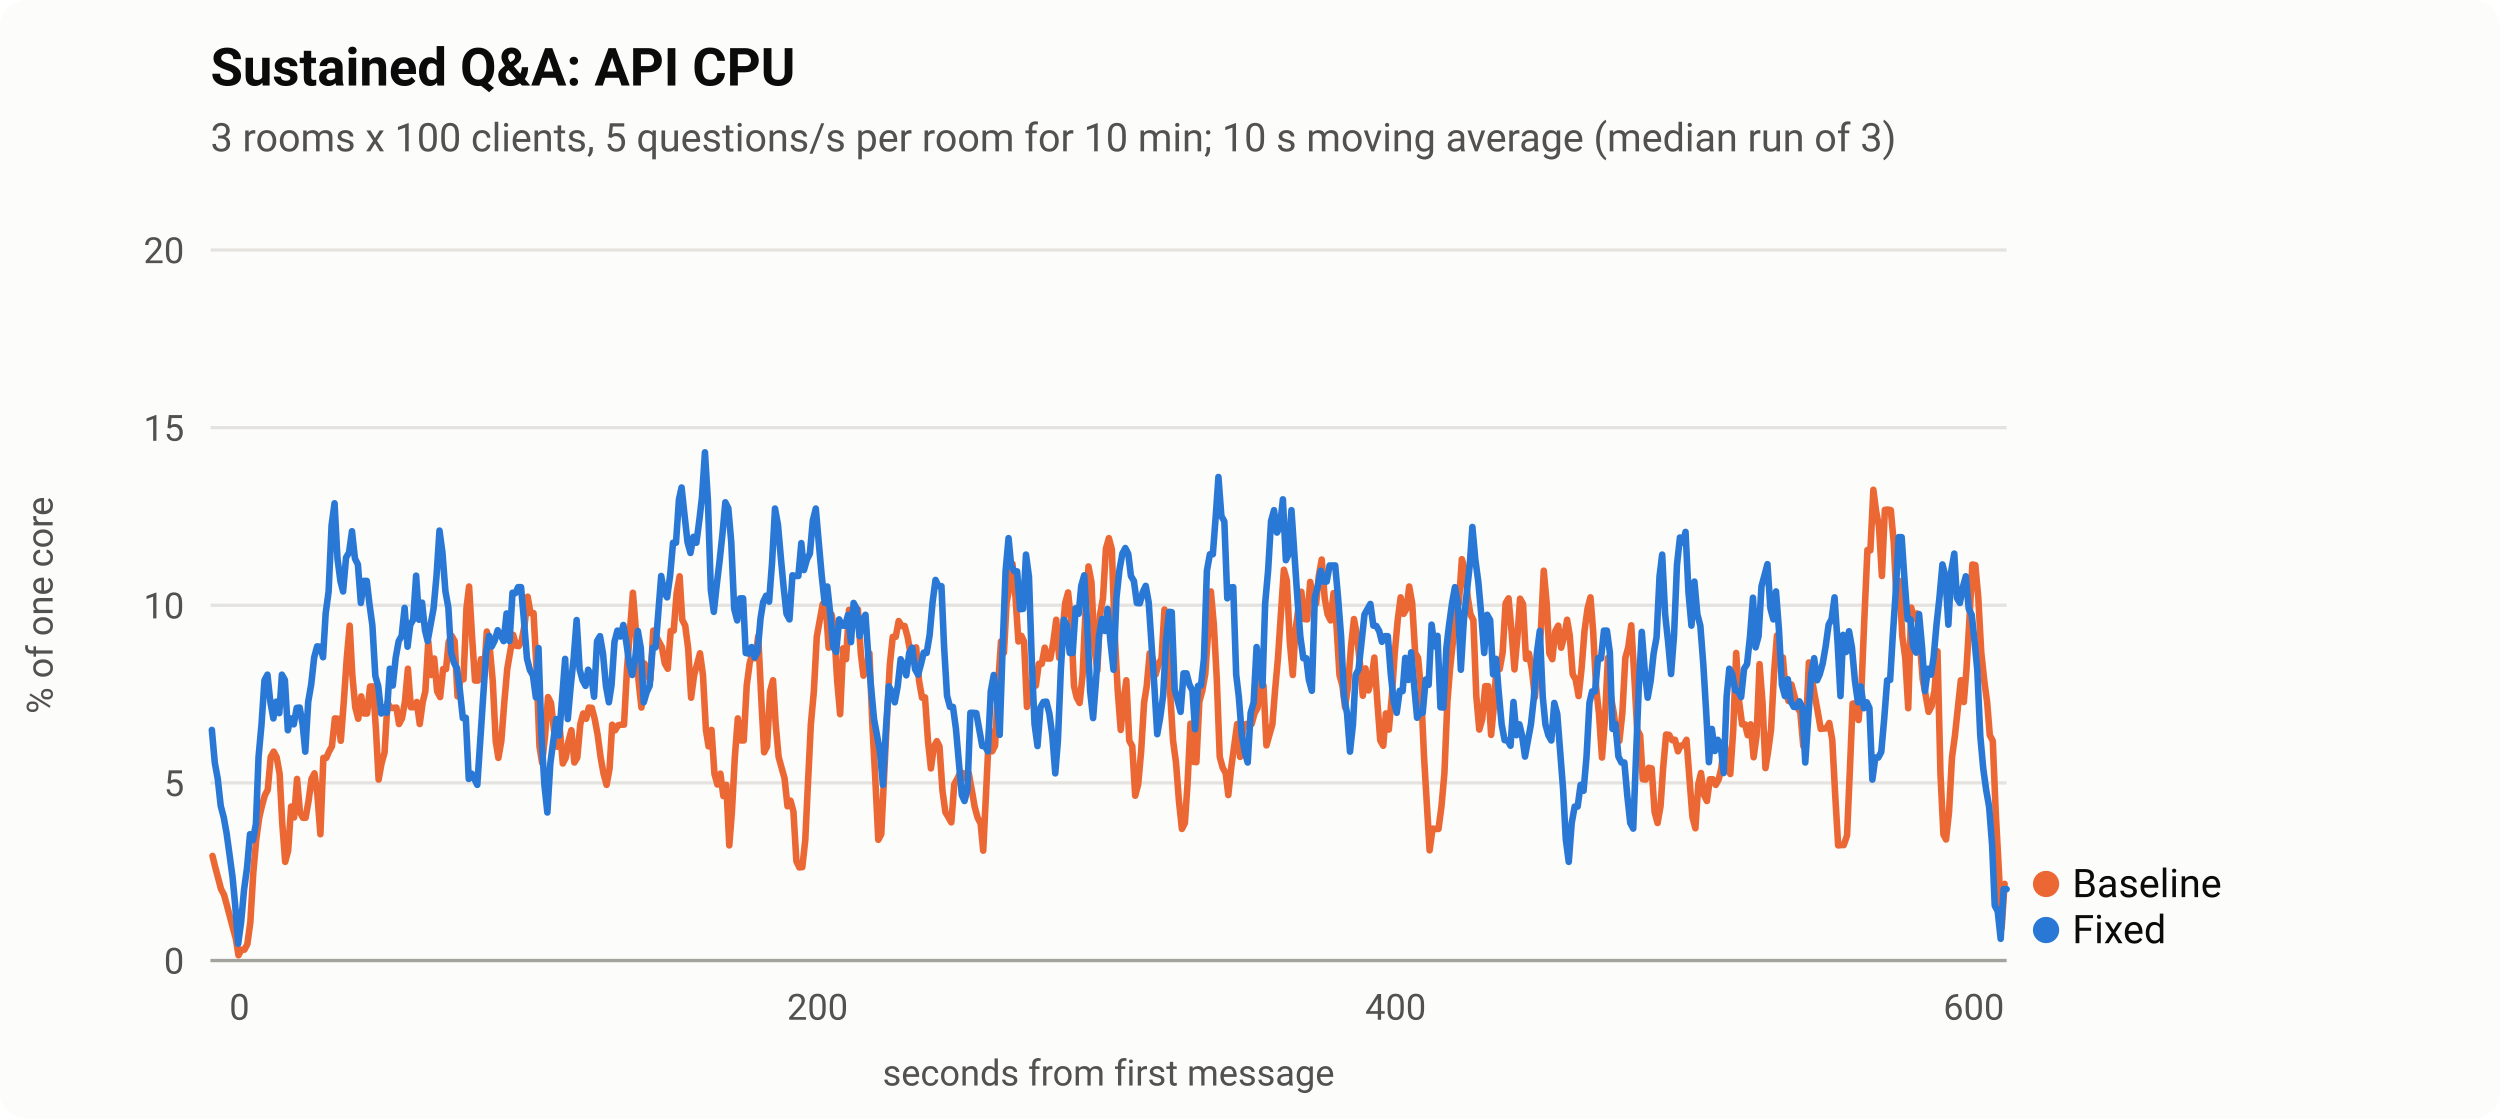
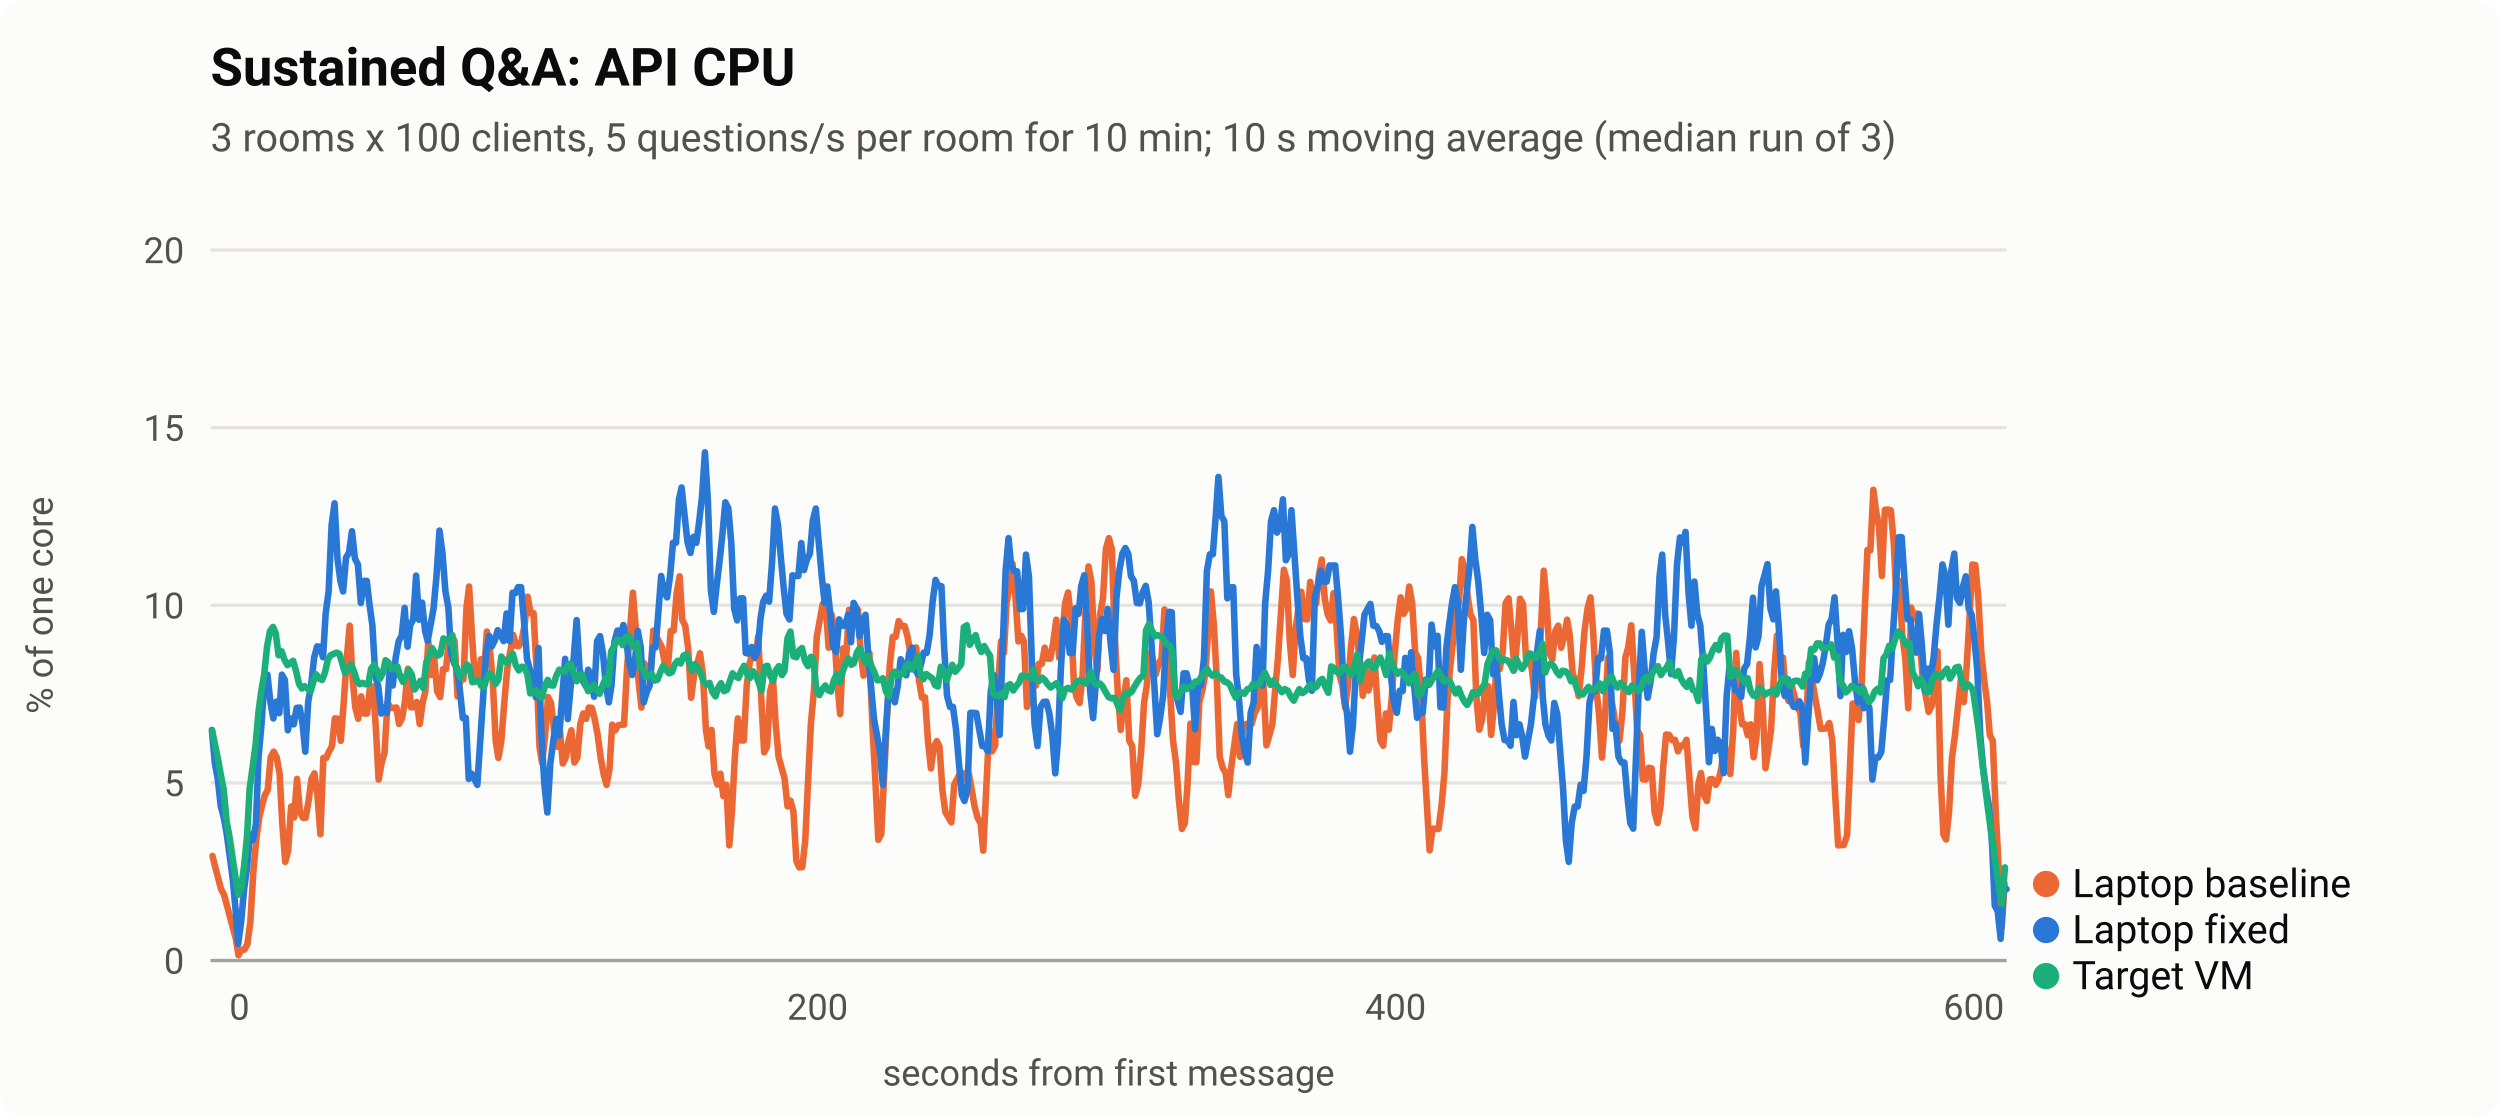
<svg xmlns="http://www.w3.org/2000/svg" viewBox="0 0 760 340" width="760" height="340" role="img" aria-label="Sustained Q&amp;A: API CPU">
  <style>
    .bg{fill:#fcfcfb}.t1{fill:#0b0b0b}.t2{fill:#52514e}.grid{stroke:#e4e3df}.axis{stroke:#a3a29c}
    .s1{fill:#2a78d6}.s2{fill:#eb6834}.s3{fill:#1baf7a}.l1{stroke:#2a78d6}.l2{stroke:#eb6834}.l3{stroke:#1baf7a}
    .thr{stroke:#52514e}
    text{font-family:-apple-system,BlinkMacSystemFont,"Segoe UI",Roboto,sans-serif}
    @media (prefers-color-scheme: dark){
      .bg{fill:#1a1a19}.t1{fill:#f0efec}.t2{fill:#c3c2b7}.grid{stroke:#33332f}.axis{stroke:#6b6a64}
      .s1{fill:#3987e5}.s2{fill:#d95926}.s3{fill:#199e70}.l1{stroke:#3987e5}.l2{stroke:#d95926}.l3{stroke:#199e70}
      .thr{stroke:#c3c2b7}
    }
  </style>
  <rect class="bg" width="760" height="340" rx="8" />
  <text class="t1" x="64" y="26" font-size="16" font-weight="600">Sustained Q&amp;A: API CPU</text>
  <text class="t2" x="64" y="46" font-size="12">3 rooms x 100 clients, 5 questions/s per room for 10 min; 10 s moving average (median run of 3)</text>
  <line class="grid" x1="64" x2="610" y1="292" y2="292" stroke-width="1" />
  <text class="t2" x="56" y="296" font-size="11" text-anchor="end">0</text>
  <line class="grid" x1="64" x2="610" y1="238" y2="238" stroke-width="1" />
  <text class="t2" x="56" y="242" font-size="11" text-anchor="end">5</text>
  <line class="grid" x1="64" x2="610" y1="184" y2="184" stroke-width="1" />
  <text class="t2" x="56" y="188" font-size="11" text-anchor="end">10</text>
  <line class="grid" x1="64" x2="610" y1="130" y2="130" stroke-width="1" />
  <text class="t2" x="56" y="134" font-size="11" text-anchor="end">15</text>
  <line class="grid" x1="64" x2="610" y1="76" y2="76" stroke-width="1" />
  <text class="t2" x="56" y="80" font-size="11" text-anchor="end">20</text>
  <text class="t2" transform="translate(16 184) rotate(-90)" font-size="11" text-anchor="middle">% of one core</text>
  <text class="t2" x="72.787" y="310" font-size="11" text-anchor="middle">0</text>
  <text class="t2" x="248.532" y="310" font-size="11" text-anchor="middle">200</text>
  <text class="t2" x="424.276" y="310" font-size="11" text-anchor="middle">400</text>
  <text class="t2" x="600.02" y="310" font-size="11" text-anchor="middle">600</text>
  <line class="axis" x1="64" x2="610" y1="292" y2="292" stroke-width="1" />
  <text class="t2" x="337" y="330" font-size="11" text-anchor="middle">seconds from first message</text>
  <path class="l2" d="M64.6,260.2L65.4,263.5L66.3,266.9L67.2,270.3L68.1,272.0L69.0,275.3L69.9,278.7L70.8,282.1L71.7,285.4L72.5,290.4L73.4,288.7L74.3,288.7L75.2,287.0L76.1,280.4L77.0,265.3L77.9,255.2L78.8,248.6L79.6,245.1L80.5,241.8L81.4,240.1L82.3,230.1L83.2,228.5L84.1,230.2L85.0,235.2L85.8,250.2L86.7,262.0L87.6,258.6L88.5,245.2L89.4,248.5L90.3,236.8L91.2,247.0L92.1,248.6L92.9,248.6L93.8,243.5L94.7,236.8L95.6,235.1L96.5,241.8L97.4,253.6L98.3,230.4L99.2,230.4L100.0,228.5L100.9,226.9L101.8,218.4L102.7,218.5L103.6,225.2L104.5,213.5L105.4,200.3L106.3,190.2L107.1,205.1L108.0,215.0L108.9,218.5L109.8,211.7L110.7,216.9L111.6,216.9L112.5,208.7L113.4,208.7L114.3,222.0L115.1,237.0L116.0,232.0L116.9,228.8L117.8,213.6L118.7,215.2L119.6,215.2L120.5,215.1L121.3,220.1L122.2,218.4L123.1,213.3L124.0,203.3L124.9,215.0L125.8,215.0L126.7,213.4L127.6,220.1L128.5,213.5L129.3,210.2L130.2,195.1L131.1,205.2L132.0,200.2L132.9,210.2L133.8,211.9L134.7,203.4L135.6,203.4L136.4,195.1L137.3,193.3L138.2,194.9L139.1,211.7L140.0,206.5L140.9,206.5L141.8,185.0L142.6,178.3L143.5,193.4L144.4,206.9L145.3,206.9L146.2,200.4L147.1,205.4L148.0,192.0L148.9,197.1L149.8,207.1L150.7,225.3L151.5,230.4L152.4,225.3L153.3,213.6L154.2,203.4L155.1,198.1L156.0,193.0L156.9,196.3L157.7,196.4L158.6,194.7L159.5,189.8L160.4,181.4L161.3,186.4L162.2,186.4L163.1,203.3L164.0,226.9L164.8,231.9L165.7,223.7L166.6,211.9L167.5,213.7L168.4,221.9L169.3,227.0L170.2,221.9L171.1,232.1L172.0,230.3L172.8,225.4L173.7,222.0L174.6,231.8L175.5,230.3L176.4,220.2L177.3,216.9L178.2,218.5L179.0,215.1L179.9,215.2L180.8,218.6L181.7,223.5L182.6,230.3L183.5,235.3L184.4,238.6L185.3,233.7L186.1,220.3L187.0,222.0L187.9,220.5L188.8,220.3L189.7,220.3L190.6,203.5L191.5,191.8L192.4,180.2L193.2,190.1L194.1,206.8L195.0,215.1L195.9,201.7L196.8,203.2L197.7,206.7L198.6,191.7L199.4,193.3L200.3,195.0L201.2,196.7L202.1,201.7L203.0,203.3L203.9,191.8L204.8,191.7L205.7,180.3L206.6,175.2L207.4,188.4L208.3,190.2L209.2,197.1L210.1,212.1L211.0,205.3L211.9,202.0L212.8,198.6L213.7,205.2L214.6,221.9L215.4,226.9L216.3,221.9L217.2,235.3L218.1,238.5L219.0,235.2L219.9,242.0L220.8,238.6L221.7,257.0L222.5,246.8L223.4,230.0L224.3,218.4L225.2,225.1L226.1,225.1L227.0,208.4L227.9,201.6L228.8,198.3L229.6,200.1L230.5,193.4L231.4,211.9L232.3,228.7L233.2,226.9L234.1,210.2L235.0,206.8L235.8,220.1L236.7,230.1L237.6,233.4L238.5,236.6L239.4,245.1L240.3,243.4L241.2,246.7L242.1,261.8L243.0,263.7L243.9,263.6L244.8,255.4L245.6,238.6L246.5,220.2L247.4,210.3L248.3,193.6L249.2,188.6L250.1,183.6L251.0,183.6L251.9,196.9L252.8,186.8L253.6,191.9L254.5,207.0L255.4,217.1L256.3,197.1L257.2,200.4L258.1,185.4L259.0,185.4L259.9,185.4L260.8,185.3L261.7,198.8L262.5,205.4L263.4,203.8L264.3,198.6L265.2,220.3L266.1,237.0L267.0,255.3L267.9,253.6L268.8,235.3L269.7,217.1L270.5,202.1L271.4,193.6L272.3,193.6L273.2,188.8L274.1,190.3L275.0,190.3L275.9,193.6L276.8,198.7L277.6,198.7L278.5,196.8L279.4,207.0L280.3,212.1L281.2,212.0L282.1,225.2L283.0,233.6L283.9,227.0L284.8,225.3L285.6,226.9L286.5,240.3L287.4,246.9L288.3,248.4L289.2,250.0L290.1,238.4L291.0,236.8L291.8,235.1L292.7,235.0L293.6,236.7L294.5,235.1L295.4,240.0L296.3,245.3L297.2,248.6L298.1,250.3L298.9,258.6L299.8,240.2L300.7,221.7L301.6,228.4L302.5,226.7L303.4,208.4L304.3,195.0L305.2,198.4L306.0,183.3L306.9,178.2L307.8,171.4L308.7,181.4L309.6,195.0L310.5,193.3L311.3,195.0L312.2,214.9L313.1,211.6L314.0,206.5L314.9,208.4L315.8,201.8L316.7,201.8L317.6,196.9L318.4,200.2L319.3,200.2L320.2,195.2L321.1,188.4L322.0,200.0L322.9,193.6L323.8,183.4L324.7,180.1L325.6,188.6L326.5,208.6L327.3,212.0L328.2,213.7L329.1,205.3L330.0,185.5L330.9,172.2L331.8,177.0L332.7,197.1L333.6,203.8L334.4,186.9L335.3,181.9L336.2,166.8L337.1,163.6L338.0,167.0L338.9,193.5L339.8,210.2L340.7,221.9L341.5,213.5L342.4,206.8L343.3,225.2L344.2,226.8L345.1,241.9L346.0,238.5L346.9,228.5L347.8,213.6L348.6,208.6L349.5,198.6L350.4,200.1L351.3,205.1L352.2,201.9L353.1,200.2L354.0,185.3L354.8,190.2L355.7,210.1L356.6,225.1L357.5,231.8L358.4,243.5L359.3,252.0L360.2,250.2L361.0,238.5L361.9,220.0L362.8,231.6L363.7,231.7L364.6,213.3L365.5,210.0L366.4,204.9L367.2,193.2L368.1,179.8L369.0,189.8L369.9,206.4L370.8,230.1L371.7,233.4L372.6,235.0L373.4,241.7L374.3,233.3L375.2,226.7L376.1,220.1L377.0,230.1L377.9,221.7L378.8,220.1L379.7,220.1L380.5,220.1L381.4,216.8L382.3,215.2L383.2,206.7L384.1,208.4L385.0,226.6L385.9,223.4L386.8,220.2L387.6,210.1L388.5,200.1L389.4,186.5L390.3,173.2L391.2,176.5L392.1,195.1L393.0,205.2L393.8,191.8L394.7,185.1L395.6,179.9L396.5,188.2L397.4,188.3L398.3,176.9L399.2,181.8L400.1,183.5L400.9,175.1L401.8,170.1L402.7,181.8L403.6,186.8L404.5,188.6L405.4,180.3L406.3,190.2L407.2,205.2L408.1,208.5L408.9,215.1L409.8,208.4L410.7,196.6L411.6,188.2L412.5,193.1L413.4,201.5L414.3,211.5L415.1,203.2L416.0,209.9L416.9,206.6L417.8,199.9L418.7,213.2L419.6,225.1L420.5,226.7L421.3,216.9L422.2,221.8L423.1,211.9L424.0,198.5L424.9,188.5L425.8,181.6L426.7,186.6L427.6,185.0L428.4,178.3L429.3,183.4L430.2,198.4L431.1,200.0L432.0,210.0L432.9,230.0L433.7,243.4L434.6,258.5L435.5,251.9L436.4,252.0L437.3,252.0L438.2,245.2L439.1,235.1L440.0,213.5L440.8,203.4L441.7,195.0L442.6,185.0L443.5,183.4L444.4,170.0L445.3,173.2L446.2,181.6L447.0,186.7L447.9,188.5L448.8,211.7L449.7,221.8L450.6,218.6L451.5,208.6L452.4,208.6L453.3,223.4L454.1,215.1L455.0,201.7L455.9,203.4L456.8,198.4L457.7,183.4L458.6,181.9L459.5,191.8L460.4,203.5L461.3,193.5L462.1,182.0L463.0,183.6L463.9,200.3L464.8,198.7L465.7,203.6L466.6,212.0L467.5,201.8L468.4,192.0L469.3,173.5L470.2,183.6L471.0,198.6L471.9,200.4L472.8,191.9L473.7,190.2L474.6,196.9L475.5,193.5L476.4,188.4L477.2,193.2L478.1,205.0L479.0,206.6L479.9,211.6L480.8,203.2L481.7,191.7L482.6,185.1L483.5,181.6L484.3,191.7L485.2,208.7L486.1,217.1L487.0,230.3L487.9,218.6L488.8,200.0L489.7,211.8L490.6,216.8L491.4,223.4L492.3,225.2L493.2,216.7L494.1,200.0L495.0,196.7L495.9,190.1L496.8,205.1L497.7,221.9L498.6,223.5L499.4,236.9L500.3,237.0L501.2,233.4L502.1,233.6L503.0,246.9L503.9,250.2L504.8,245.1L505.6,233.4L506.5,223.3L507.4,223.4L508.3,225.0L509.2,224.9L510.1,228.4L510.9,226.7L511.8,226.6L512.7,224.9L513.6,236.7L514.5,248.4L515.4,251.8L516.3,238.3L517.1,235.0L518.0,241.7L518.9,243.5L519.8,236.9L520.7,236.9L521.6,238.6L522.5,236.9L523.3,233.5L524.2,225.3L525.1,231.9L526.0,235.3L526.9,222.0L527.8,198.5L528.7,213.4L529.6,220.2L530.5,220.2L531.3,223.5L532.2,220.2L533.1,230.2L534.0,223.6L534.9,201.9L535.8,213.5L536.7,233.5L537.5,228.5L538.4,221.8L539.3,204.8L540.2,193.2L541.1,199.8L542.0,199.9L542.8,209.8L543.7,213.1L544.6,208.1L545.5,211.5L546.4,215.0L547.3,216.6L548.2,226.8L549.0,221.7L549.9,201.4L550.8,206.4L551.7,211.5L552.6,216.4L553.5,221.6L554.3,221.5L555.2,221.4L556.1,219.8L557.0,224.9L557.9,241.7L558.8,257.0L559.7,256.9L560.5,256.9L561.5,254.0L562.3,235.5L563.2,213.9L564.1,213.8L565.0,218.9L565.9,208.8L566.8,187.2L567.7,167.2L568.6,167.3L569.5,148.9L570.3,155.2L571.2,160.0L572.1,175.1L573.0,155.0L573.9,154.9L574.8,155.1L575.7,165.0L576.5,181.7L577.4,176.6L578.3,193.4L579.2,200.0L580.1,215.3L581.0,184.7L581.9,188.0L582.8,186.5L583.6,194.8L584.5,206.5L585.4,211.3L586.3,216.4L587.2,214.7L588.1,209.8L589.0,198.0L589.9,235.2L590.8,253.7L591.6,255.2L592.5,246.9L593.4,230.3L594.3,223.6L595.2,215.1L596.1,206.8L597.0,213.4L597.8,203.5L598.7,188.5L599.6,171.6L600.5,171.8L601.4,181.7L602.3,198.3L603.2,206.8L604.1,213.6L604.9,223.5L605.8,225.2L606.7,246.9L607.6,263.6L608.5,282.1L609.4,268.7" fill="none" stroke-width="2" stroke-linejoin="round" stroke-linecap="round" />
  <circle class="s2" cx="622" cy="268.727" r="4" />
-   <text class="t1" x="630" y="272.727" font-size="12">Baseline</text>
+   <text class="t1" x="630" y="272.727" font-size="12">Laptop baseline</text>
  <path class="l1" d="M64.4,221.9L65.3,231.9L66.2,236.8L67.1,245.0L68.0,248.4L68.9,253.4L69.8,260.0L70.7,266.7L71.5,275.2L72.4,286.9L73.3,280.3L74.2,270.4L75.1,263.8L76.0,253.6L76.9,255.4L77.8,250.4L78.6,230.1L79.5,220.2L80.4,206.8L81.3,205.1L82.2,213.5L83.1,218.4L84.0,213.3L84.9,216.8L85.7,205.1L86.6,206.7L87.5,222.0L88.4,218.4L89.3,220.2L90.2,215.2L91.1,215.1L92.0,220.2L92.8,228.5L93.7,213.3L94.6,208.1L95.5,199.9L96.4,196.5L97.3,196.6L98.2,199.8L99.0,186.5L99.9,179.8L100.8,159.7L101.7,153.0L102.6,169.9L103.5,176.7L104.3,179.8L105.2,169.5L106.1,168.0L107.0,161.5L107.9,169.8L108.8,171.6L109.7,183.3L110.6,176.6L111.5,176.6L112.3,183.5L113.2,190.1L114.1,205.5L115.0,208.7L115.9,216.9L116.8,215.0L117.6,216.7L118.5,203.3L119.4,208.4L120.3,199.9L121.2,194.9L122.1,193.3L123.0,184.8L123.9,196.6L124.7,190.0L125.6,188.4L126.5,175.0L127.4,188.4L128.3,183.2L129.2,191.6L130.0,194.9L130.9,189.9L131.8,185.0L132.7,175.1L133.6,161.3L134.5,168.0L135.4,179.7L136.3,184.7L137.1,198.3L138.0,201.5L138.9,203.1L139.8,209.8L140.7,218.3L141.6,218.2L142.5,236.8L143.4,235.2L144.2,236.8L145.1,238.6L146.0,225.1L146.9,211.6L147.8,198.4L148.7,193.3L149.5,196.5L150.4,194.7L151.3,191.6L152.2,193.1L153.1,194.9L154.0,186.5L154.9,194.9L155.8,180.2L156.7,180.3L157.5,178.5L158.4,178.5L159.3,188.8L160.2,200.2L161.1,203.7L162.0,205.3L162.9,212.0L163.7,197.0L164.6,223.6L165.5,238.6L166.4,247.0L167.3,232.1L168.2,225.3L169.1,218.6L170.0,223.6L170.9,212.0L171.8,200.3L172.6,218.6L173.5,208.5L174.4,200.1L175.3,188.5L176.2,203.5L177.1,206.8L178.0,208.5L178.8,203.6L179.7,205.2L180.6,211.8L181.5,194.9L182.4,193.4L183.3,198.6L184.2,208.5L185.1,213.5L185.9,208.3L186.8,195.1L187.7,191.7L188.6,193.5L189.5,190.0L190.4,195.3L191.3,201.8L192.2,205.2L193.1,200.2L193.9,191.8L194.8,197.0L195.7,213.5L196.6,210.4L197.5,208.5L198.4,196.9L199.3,196.8L200.2,185.3L201.0,175.1L201.9,180.1L202.8,181.6L203.7,175.1L204.6,165.0L205.5,165.0L206.4,151.8L207.2,148.2L208.1,156.6L209.0,164.8L209.9,168.1L210.8,163.2L211.7,165.0L212.6,158.1L213.4,151.2L214.3,137.5L215.2,152.2L216.1,179.4L217.0,186.0L217.9,177.7L218.7,171.0L219.6,162.6L220.5,152.7L221.4,154.5L222.3,164.8L223.2,185.1L224.1,188.6L225.0,181.9L225.9,181.9L226.7,198.5L227.6,198.7L228.5,196.7L229.4,199.9L230.3,198.2L231.2,188.0L232.0,183.0L232.9,181.1L233.8,182.9L234.7,171.1L235.6,154.6L236.5,159.5L237.4,169.8L238.2,178.3L239.1,186.6L240.0,188.3L240.9,174.9L241.8,175.1L242.7,175.1L243.6,165.1L244.4,173.3L245.3,170.1L246.2,168.3L247.1,158.2L248.0,154.6L248.9,164.9L249.8,175.0L250.7,183.3L251.5,178.3L252.4,186.6L253.3,196.7L254.2,198.2L255.1,188.3L256.0,190.2L256.9,190.2L257.8,186.9L258.7,195.2L259.5,183.3L260.4,185.0L261.3,193.4L262.2,188.4L263.1,186.9L264.0,200.0L264.9,210.0L265.7,218.6L266.6,223.5L267.5,228.5L268.4,238.6L269.3,222.0L270.2,208.6L271.1,210.3L272.0,213.5L272.9,208.6L273.8,200.4L274.6,202.0L275.5,205.3L276.4,198.5L277.3,196.9L278.2,203.5L279.1,205.1L280.0,201.8L280.8,198.4L281.7,198.5L282.6,193.1L283.5,183.1L284.4,176.3L285.3,178.2L286.2,178.2L287.0,196.6L287.9,211.5L288.8,214.9L289.7,214.9L290.6,221.5L291.5,231.8L292.4,241.7L293.2,243.5L294.1,240.1L295.0,216.7L295.9,216.7L296.8,216.8L297.7,221.8L298.6,226.8L299.4,226.8L300.3,228.4L301.2,210.1L302.1,205.2L303.0,211.8L303.9,223.4L304.8,196.9L305.7,173.6L306.6,163.6L307.4,172.0L308.3,173.6L309.2,173.7L310.1,185.2L311.0,185.1L311.9,168.6L312.8,175.3L313.7,201.8L314.5,220.1L315.4,226.8L316.3,215.0L317.2,213.4L318.1,213.3L319.0,216.9L319.9,223.6L320.8,235.1L321.6,225.2L322.5,203.4L323.4,188.4L324.3,190.0L325.2,198.5L326.1,198.5L327.0,184.9L327.9,186.6L328.7,178.1L329.6,174.9L330.5,189.8L331.4,210.1L332.3,218.3L333.2,206.8L334.1,193.2L335.0,188.2L335.9,191.8L336.7,185.1L337.6,195.3L338.5,203.6L339.4,181.8L340.3,173.3L341.2,168.3L342.1,166.6L343.0,168.4L343.8,175.1L344.7,176.6L345.6,183.3L346.5,183.4L347.4,180.0L348.3,178.1L349.2,183.1L350.0,194.9L350.9,208.2L351.8,223.2L352.7,218.1L353.6,211.4L354.5,194.5L355.4,186.0L356.2,186.1L357.1,209.6L358.0,213.0L358.9,216.4L359.8,204.7L360.7,204.7L361.6,208.2L362.5,209.9L363.3,221.7L364.2,208.5L365.1,208.4L366.0,200.2L366.9,173.5L367.8,168.5L368.7,168.5L369.6,156.7L370.4,145.0L371.3,156.9L372.2,158.5L373.1,181.9L374.0,178.6L374.9,178.5L375.8,205.1L376.6,211.8L377.5,223.4L378.4,228.6L379.3,231.8L380.2,216.7L381.1,213.6L382.0,196.7L382.9,201.8L383.8,208.4L384.6,183.5L385.5,173.5L386.4,158.4L387.3,155.1L388.2,161.9L389.1,160.2L390.0,151.8L390.9,170.3L391.7,168.6L392.6,155.1L393.5,168.4L394.4,181.7L395.3,193.5L396.2,200.1L397.1,200.1L397.9,206.7L398.8,210.0L399.7,181.6L400.6,178.3L401.5,173.5L402.4,176.8L403.3,176.8L404.2,171.9L405.1,171.9L405.9,171.9L406.8,182.0L407.7,193.6L408.6,211.9L409.5,216.9L410.4,228.5L411.3,220.2L412.1,205.2L413.0,203.5L413.9,195.3L414.8,186.8L415.7,185.2L416.6,183.6L417.5,190.2L418.4,190.3L419.3,191.9L420.1,195.1L421.0,193.4L421.9,193.4L422.8,205.0L423.7,213.3L424.6,216.7L425.5,210.0L426.4,210.1L427.2,200.0L428.1,206.7L429.0,198.3L429.9,208.4L430.8,218.2L431.7,216.6L432.5,216.7L433.4,206.6L434.3,208.2L435.2,189.9L436.1,196.5L437.0,193.3L437.9,215.0L438.8,215.1L439.7,196.9L440.5,190.1L441.4,183.5L442.3,178.5L443.2,183.5L444.1,203.6L445.0,188.7L445.9,180.1L446.8,171.8L447.6,160.2L448.5,170.1L449.4,176.8L450.3,186.8L451.2,198.5L452.1,186.9L453.0,188.5L453.9,205.0L454.8,200.3L455.6,210.3L456.5,220.2L457.4,225.0L458.3,225.1L459.2,226.7L460.1,213.4L461.0,223.5L461.9,220.2L462.7,223.6L463.6,230.0L464.5,225.1L465.4,220.2L466.3,212.0L467.2,198.6L468.1,191.8L469.0,211.9L469.8,220.2L470.7,223.5L471.6,225.1L472.5,213.7L473.4,217.0L474.3,228.6L475.2,240.2L476.0,255.2L476.9,262.0L477.8,250.2L478.7,245.2L479.6,245.2L480.5,238.6L481.4,240.4L482.3,230.1L483.2,213.6L484.0,210.2L484.9,210.2L485.8,200.1L486.7,200.2L487.6,191.7L488.5,191.7L489.4,198.4L490.2,221.6L491.1,220.1L492.0,230.0L492.9,231.8L493.8,231.8L494.7,241.9L495.6,250.2L496.5,251.9L497.4,228.7L498.2,208.7L499.1,192.1L500.0,203.8L500.9,212.1L501.8,207.0L502.7,198.7L503.6,193.7L504.5,175.2L505.3,168.6L506.2,186.7L507.1,195.1L508.0,204.9L508.9,193.3L509.8,171.7L510.7,163.4L511.6,165.0L512.4,161.7L513.3,180.1L514.2,190.2L515.1,176.8L516.0,186.8L516.9,190.2L517.8,201.9L518.7,216.8L519.5,231.7L520.4,221.6L521.3,228.3L522.2,224.9L523.1,226.7L524.0,235.0L524.9,211.7L525.7,203.3L526.6,204.9L527.5,209.9L528.4,210.1L529.3,211.9L530.2,203.3L531.1,201.9L532.0,193.5L532.9,181.7L533.7,196.8L534.6,193.4L535.5,178.2L536.4,174.9L537.3,171.5L538.2,184.9L539.1,188.3L539.9,179.8L540.8,191.4L541.7,208.2L542.6,211.6L543.5,206.5L544.4,213.2L545.3,214.9L546.2,214.9L547.0,213.2L547.9,214.9L548.8,231.8L549.7,218.3L550.6,205.1L551.5,200.1L552.4,206.8L553.2,205.0L554.1,201.7L555.0,196.5L555.9,189.9L556.8,188.2L557.7,181.6L558.6,195.0L559.5,211.6L560.3,193.0L561.2,198.2L562.1,191.9L563.0,196.9L563.9,207.0L564.8,213.5L565.7,208.7L566.6,215.3L567.5,213.5L568.3,215.2L569.2,237.0L570.1,230.3L571.0,230.3L571.9,228.6L572.8,218.5L573.7,206.8L574.6,206.7L575.4,193.3L576.3,180.0L577.2,163.3L578.1,163.3L579.0,176.6L579.9,188.3L580.8,188.3L581.6,196.6L582.5,198.4L583.4,186.7L584.3,196.7L585.2,210.1L586.1,203.3L587.0,205.1L587.8,200.0L588.7,189.9L589.6,181.6L590.5,171.6L591.4,175.1L592.3,189.9L593.2,173.4L594.1,168.3L594.9,181.8L595.8,183.3L596.7,178.5L597.6,175.2L598.5,185.1L599.4,186.9L600.3,195.2L601.1,203.7L602.0,223.6L602.9,233.6L603.8,240.2L604.7,245.3L605.6,256.9L606.4,275.3L607.3,277.0L608.2,285.4L609.1,270.3L610.0,270.3" fill="none" stroke-width="2" stroke-linejoin="round" stroke-linecap="round" />
  <circle class="s1" cx="622" cy="282.727" r="4" />
-   <text class="t1" x="630" y="286.727" font-size="12">Fixed</text>
+   <text class="t1" x="630" y="286.727" font-size="12">Laptop fixed</text>
+   <path class="l3" d="M64.5,222.1L65.4,226.6L66.3,230.9L67.1,235.4L68.0,240.0L68.9,249.7L69.8,254.6L70.7,260.7L71.5,266.1L72.4,272.0L73.3,270.2L74.2,263.3L75.1,254.2L75.9,239.7L76.8,233.2L77.7,226.4L78.6,216.3L79.4,210.3L80.3,205.1L81.2,196.5L82.1,191.8L83.0,190.6L83.8,192.4L84.7,199.2L85.6,198.0L86.5,200.6L87.4,202.2L88.2,201.5L89.1,200.9L90.0,204.0L90.9,207.9L91.8,209.3L92.6,208.6L93.5,209.3L94.4,210.2L95.3,207.1L96.1,205.0L97.0,206.3L97.9,206.7L98.8,204.4L99.7,200.4L100.5,199.2L101.4,198.8L102.3,198.4L103.2,198.8L104.1,201.9L104.9,204.6L105.8,203.2L106.7,202.0L107.6,204.0L108.5,206.9L109.3,208.0L110.2,207.6L111.1,208.0L112.0,207.9L112.8,203.3L113.7,202.1L114.6,203.8L115.5,206.3L116.4,204.6L117.2,200.7L118.1,201.4L119.0,203.4L119.9,203.2L120.8,202.6L121.6,205.5L122.5,207.3L123.4,205.5L124.3,203.6L125.2,205.1L126.0,209.6L126.9,208.4L127.8,207.0L128.7,209.2L129.6,201.3L130.4,199.8L131.3,197.0L132.2,198.4L133.1,199.3L133.9,198.8L134.8,194.1L135.7,194.5L136.6,195.3L137.5,193.1L138.3,201.5L139.2,204.1L140.1,206.0L141.0,204.1L141.9,202.0L142.7,202.9L143.6,207.4L144.5,207.2L145.4,206.7L146.3,208.5L147.1,208.9L148.0,206.0L148.9,204.7L149.8,205.9L150.7,207.9L151.5,206.6L152.4,199.6L153.3,200.8L154.2,201.6L155.0,199.9L155.9,198.8L156.8,202.2L157.7,203.8L158.6,202.7L159.4,202.8L160.3,204.9L161.2,210.8L162.1,210.6L163.0,209.8L163.8,211.6L164.7,212.1L165.6,208.8L166.5,206.7L167.3,208.3L168.2,208.4L169.1,205.5L170.0,203.6L170.9,203.7L171.7,204.3L172.6,202.4L173.5,201.7L174.4,204.6L175.3,207.1L176.1,205.1L177.0,205.1L177.9,207.8L178.8,210.1L179.7,209.6L180.5,208.2L181.4,209.6L182.3,210.9L183.2,208.4L184.1,206.1L184.9,208.1L185.8,198.0L186.7,196.4L187.6,194.5L188.4,194.6L189.3,196.1L190.2,193.8L191.1,193.2L192.0,195.6L192.8,196.8L193.7,195.5L194.6,203.0L195.5,203.3L196.4,205.8L197.2,205.4L198.1,204.8L199.0,206.9L199.9,206.6L200.8,204.2L201.6,202.4L202.5,203.7L203.4,204.7L204.3,204.3L205.1,202.0L206.0,200.9L206.9,201.7L207.8,199.3L208.7,198.9L209.5,201.3L210.4,203.9L211.3,201.9L212.2,203.1L213.1,204.9L213.9,207.3L214.8,208.1L215.7,207.6L216.6,210.4L217.5,211.7L218.3,209.1L219.2,207.7L220.1,210.1L221.0,209.7L221.8,207.3L222.7,204.7L223.6,205.6L224.5,206.1L225.4,203.8L226.2,202.4L227.1,204.9L228.0,206.1L228.9,204.1L229.8,205.2L230.6,207.4L231.5,209.9L232.4,202.7L233.3,202.4L234.2,205.5L235.0,206.9L235.9,203.7L236.8,202.5L237.7,205.2L238.5,203.9L239.4,194.0L240.3,192.0L241.2,199.5L242.1,199.8L242.9,197.8L243.8,197.0L244.7,200.9L245.6,202.5L246.5,199.7L247.3,200.7L248.2,210.3L249.1,211.3L250.0,209.5L250.9,208.4L251.7,209.8L252.6,210.2L253.5,206.8L254.4,204.9L255.2,207.4L256.1,204.4L257.0,201.9L257.9,200.2L258.8,202.1L259.6,201.6L260.5,198.3L261.4,197.0L262.3,199.5L263.2,201.5L264.0,199.4L264.9,202.5L265.8,204.4L266.7,206.8L267.6,206.7L268.4,206.2L269.3,210.1L270.2,211.7L271.1,205.5L271.9,204.2L272.8,205.5L273.7,204.6L274.6,204.9L275.5,202.2L276.3,201.8L277.2,203.5L278.1,201.7L279.0,199.4L279.9,204.9L280.7,206.5L281.6,204.9L282.5,205.6L283.4,206.2L284.3,208.3L285.1,208.7L286.0,202.7L286.9,204.0L287.8,206.8L288.6,204.3L289.5,202.1L290.4,204.2L291.3,203.1L292.2,201.9L293.0,190.7L293.9,190.1L294.8,196.0L295.7,194.4L296.6,193.1L297.4,196.2L298.3,198.2L299.2,196.4L300.1,198.0L301.0,199.4L301.8,210.8L302.7,211.4L303.6,211.6L304.5,210.7L305.4,211.9L306.2,208.5L307.1,208.0L308.0,209.9L308.9,208.6L309.8,207.5L310.6,205.4L311.5,205.4L312.4,205.7L313.3,206.1L314.1,203.6L315.0,206.7L315.9,207.0L316.8,206.0L317.7,206.8L318.5,208.0L319.4,209.0L320.3,208.3L321.2,207.7L322.1,209.3L322.9,212.3L323.8,209.6L324.7,209.1L325.6,209.6L326.5,208.8L327.3,207.2L328.2,206.9L329.1,207.1L330.0,207.8L330.8,206.5L331.7,204.2L332.6,207.7L333.5,208.3L334.4,207.8L335.2,208.7L336.1,210.4L337.0,211.9L337.9,212.3L338.8,212.1L339.6,213.9L340.5,215.9L341.4,212.3L342.3,210.7L343.2,210.9L344.0,210.3L344.9,208.7L345.8,207.2L346.7,206.0L347.6,205.4L348.4,191.6L349.3,189.7L350.2,191.7L351.1,193.4L351.9,193.1L352.8,193.4L353.7,194.2L354.6,195.9L355.5,196.2L356.3,197.7L357.2,211.0L358.1,212.0L359.0,210.1L359.9,208.8L360.7,209.5L361.6,208.9L362.5,208.5L363.4,207.2L364.2,207.3L365.1,205.9L366.0,204.5L366.9,203.3L367.8,204.8L368.6,205.4L369.5,204.6L370.4,205.7L371.3,206.0L372.2,207.2L373.0,207.4L373.9,208.2L374.8,210.4L375.7,212.1L376.6,210.5L377.4,210.5L378.3,210.9L379.2,209.5L380.1,209.3L380.9,207.9L381.8,208.6L382.7,208.2L383.6,206.2L384.5,204.5L385.3,206.2L386.2,208.2L387.1,206.9L388.0,208.2L388.9,209.3L389.7,210.4L390.6,209.5L391.5,210.0L392.4,211.8L393.3,213.0L394.1,211.2L395.0,209.5L395.9,210.7L396.8,210.1L397.6,209.0L398.5,208.1L399.4,209.2L400.3,208.7L401.2,206.9L402.0,206.4L402.9,208.8L403.8,210.6L404.7,202.6L405.6,203.1L406.4,204.3L407.3,204.8L408.2,202.9L409.1,202.7L410.0,204.3L410.8,205.2L411.7,202.6L412.6,198.9L413.5,207.1L414.3,203.7L415.2,202.0L416.1,201.1L417.0,202.9L417.9,203.2L418.7,201.4L419.6,199.9L420.5,202.1L421.4,205.2L422.3,198.6L423.1,201.5L424.0,203.5L424.9,204.8L425.8,204.1L426.7,204.8L427.5,206.4L428.4,207.7L429.3,205.7L430.2,204.9L431.1,211.4L431.9,210.9L432.8,208.7L433.7,206.9L434.6,208.0L435.5,206.4L436.3,205.2L437.2,203.9L438.1,205.7L439.0,207.2L439.8,206.7L440.7,207.0L441.6,209.0L442.5,210.8L443.4,209.3L444.2,211.4L445.1,213.2L446.0,214.3L446.9,212.7L447.8,210.4L448.6,211.0L449.5,210.8L450.4,209.2L451.3,208.0L452.2,201.9L453.0,199.8L453.9,197.8L454.8,197.7L455.7,199.8L456.5,201.0L457.4,200.5L458.3,200.8L459.2,202.0L460.1,203.9L460.9,200.2L461.8,202.1L462.7,203.3L463.6,202.1L464.5,199.1L465.3,198.7L466.2,200.0L467.1,199.9L468.0,198.0L468.9,195.7L469.7,204.5L470.6,202.3L471.5,201.7L472.4,202.6L473.2,204.2L474.1,205.3L475.0,203.9L475.9,204.1L476.8,205.0L477.6,207.1L478.5,206.6L479.4,209.5L480.3,211.0L481.2,211.1L482.0,210.0L482.9,208.8L483.8,209.9L484.7,209.6L485.6,209.0L486.4,207.8L487.3,210.1L488.2,207.7L489.1,206.3L489.9,205.6L490.8,207.8L491.7,209.0L492.6,207.6L493.5,208.3L494.3,209.7L495.2,210.4L496.1,208.4L497.0,209.1L497.9,210.1L498.7,209.7L499.6,206.7L500.5,205.8L501.4,207.2L502.2,204.8L503.1,203.5L504.0,202.5L504.9,205.2L505.8,203.9L506.6,203.0L507.5,201.3L508.4,204.4L509.3,205.4L510.2,204.0L511.0,206.3L511.9,207.8L512.8,208.8L513.7,206.8L514.6,209.7L515.4,210.1L516.3,213.1L517.2,200.5L518.1,199.4L519.0,201.1L519.8,200.0L520.7,197.6L521.6,196.1L522.5,197.6L523.3,194.1L524.2,193.2L525.1,193.3L526.0,205.7L526.9,205.4L527.7,203.7L528.6,205.0L529.5,206.3L530.4,207.6L531.3,206.2L532.1,209.9L533.0,211.4L533.9,211.7L534.8,209.1L535.7,209.9L536.5,211.2L537.4,210.6L538.3,210.3L539.2,209.7L540.0,211.1L540.9,208.3L541.8,206.4L542.7,206.0L543.6,208.0L544.4,208.5L545.3,207.1L546.2,206.9L547.1,207.2L548.0,208.7L548.8,204.8L549.7,205.2L550.6,197.3L551.5,197.5L552.4,195.6L553.2,195.6L554.1,197.1L555.0,197.0L555.9,196.8L556.7,195.9L557.6,199.9L558.5,199.4L559.4,207.7L560.3,208.3L561.1,210.5L562.0,209.7L562.9,208.5L563.8,209.2L564.7,209.5L565.5,210.5L566.4,209.2L567.3,211.7L568.2,213.4L569.1,212.3L569.9,210.2L570.8,209.4L571.7,210.5L572.6,200.1L573.4,199.1L574.3,196.3L575.2,197.2L576.1,194.4L577.0,192.0L577.8,192.7L578.7,194.5L579.6,196.1L580.5,195.6L581.4,204.4L582.2,205.9L583.1,208.6L584.0,206.3L584.9,208.0L585.8,210.6L586.6,210.3L587.5,206.5L588.4,205.0L589.3,205.2L590.1,205.9L591.0,204.3L591.9,203.3L592.8,206.3L593.7,204.8L594.5,203.0L595.4,202.7L596.3,206.8L597.2,209.1L598.1,207.9L598.9,208.6L599.8,209.8L600.7,216.1L601.6,222.6L602.5,230.8L603.3,237.5L604.2,244.8L605.1,251.5L606.0,257.2L606.8,263.7L607.7,269.4L608.6,274.8L609.5,263.7" fill="none" stroke-width="2" stroke-linejoin="round" stroke-linecap="round" />
+   <circle class="s3" cx="622" cy="296.727" r="4" />
+   <text class="t1" x="630" y="300.727" font-size="12">Target VM</text>
</svg>
